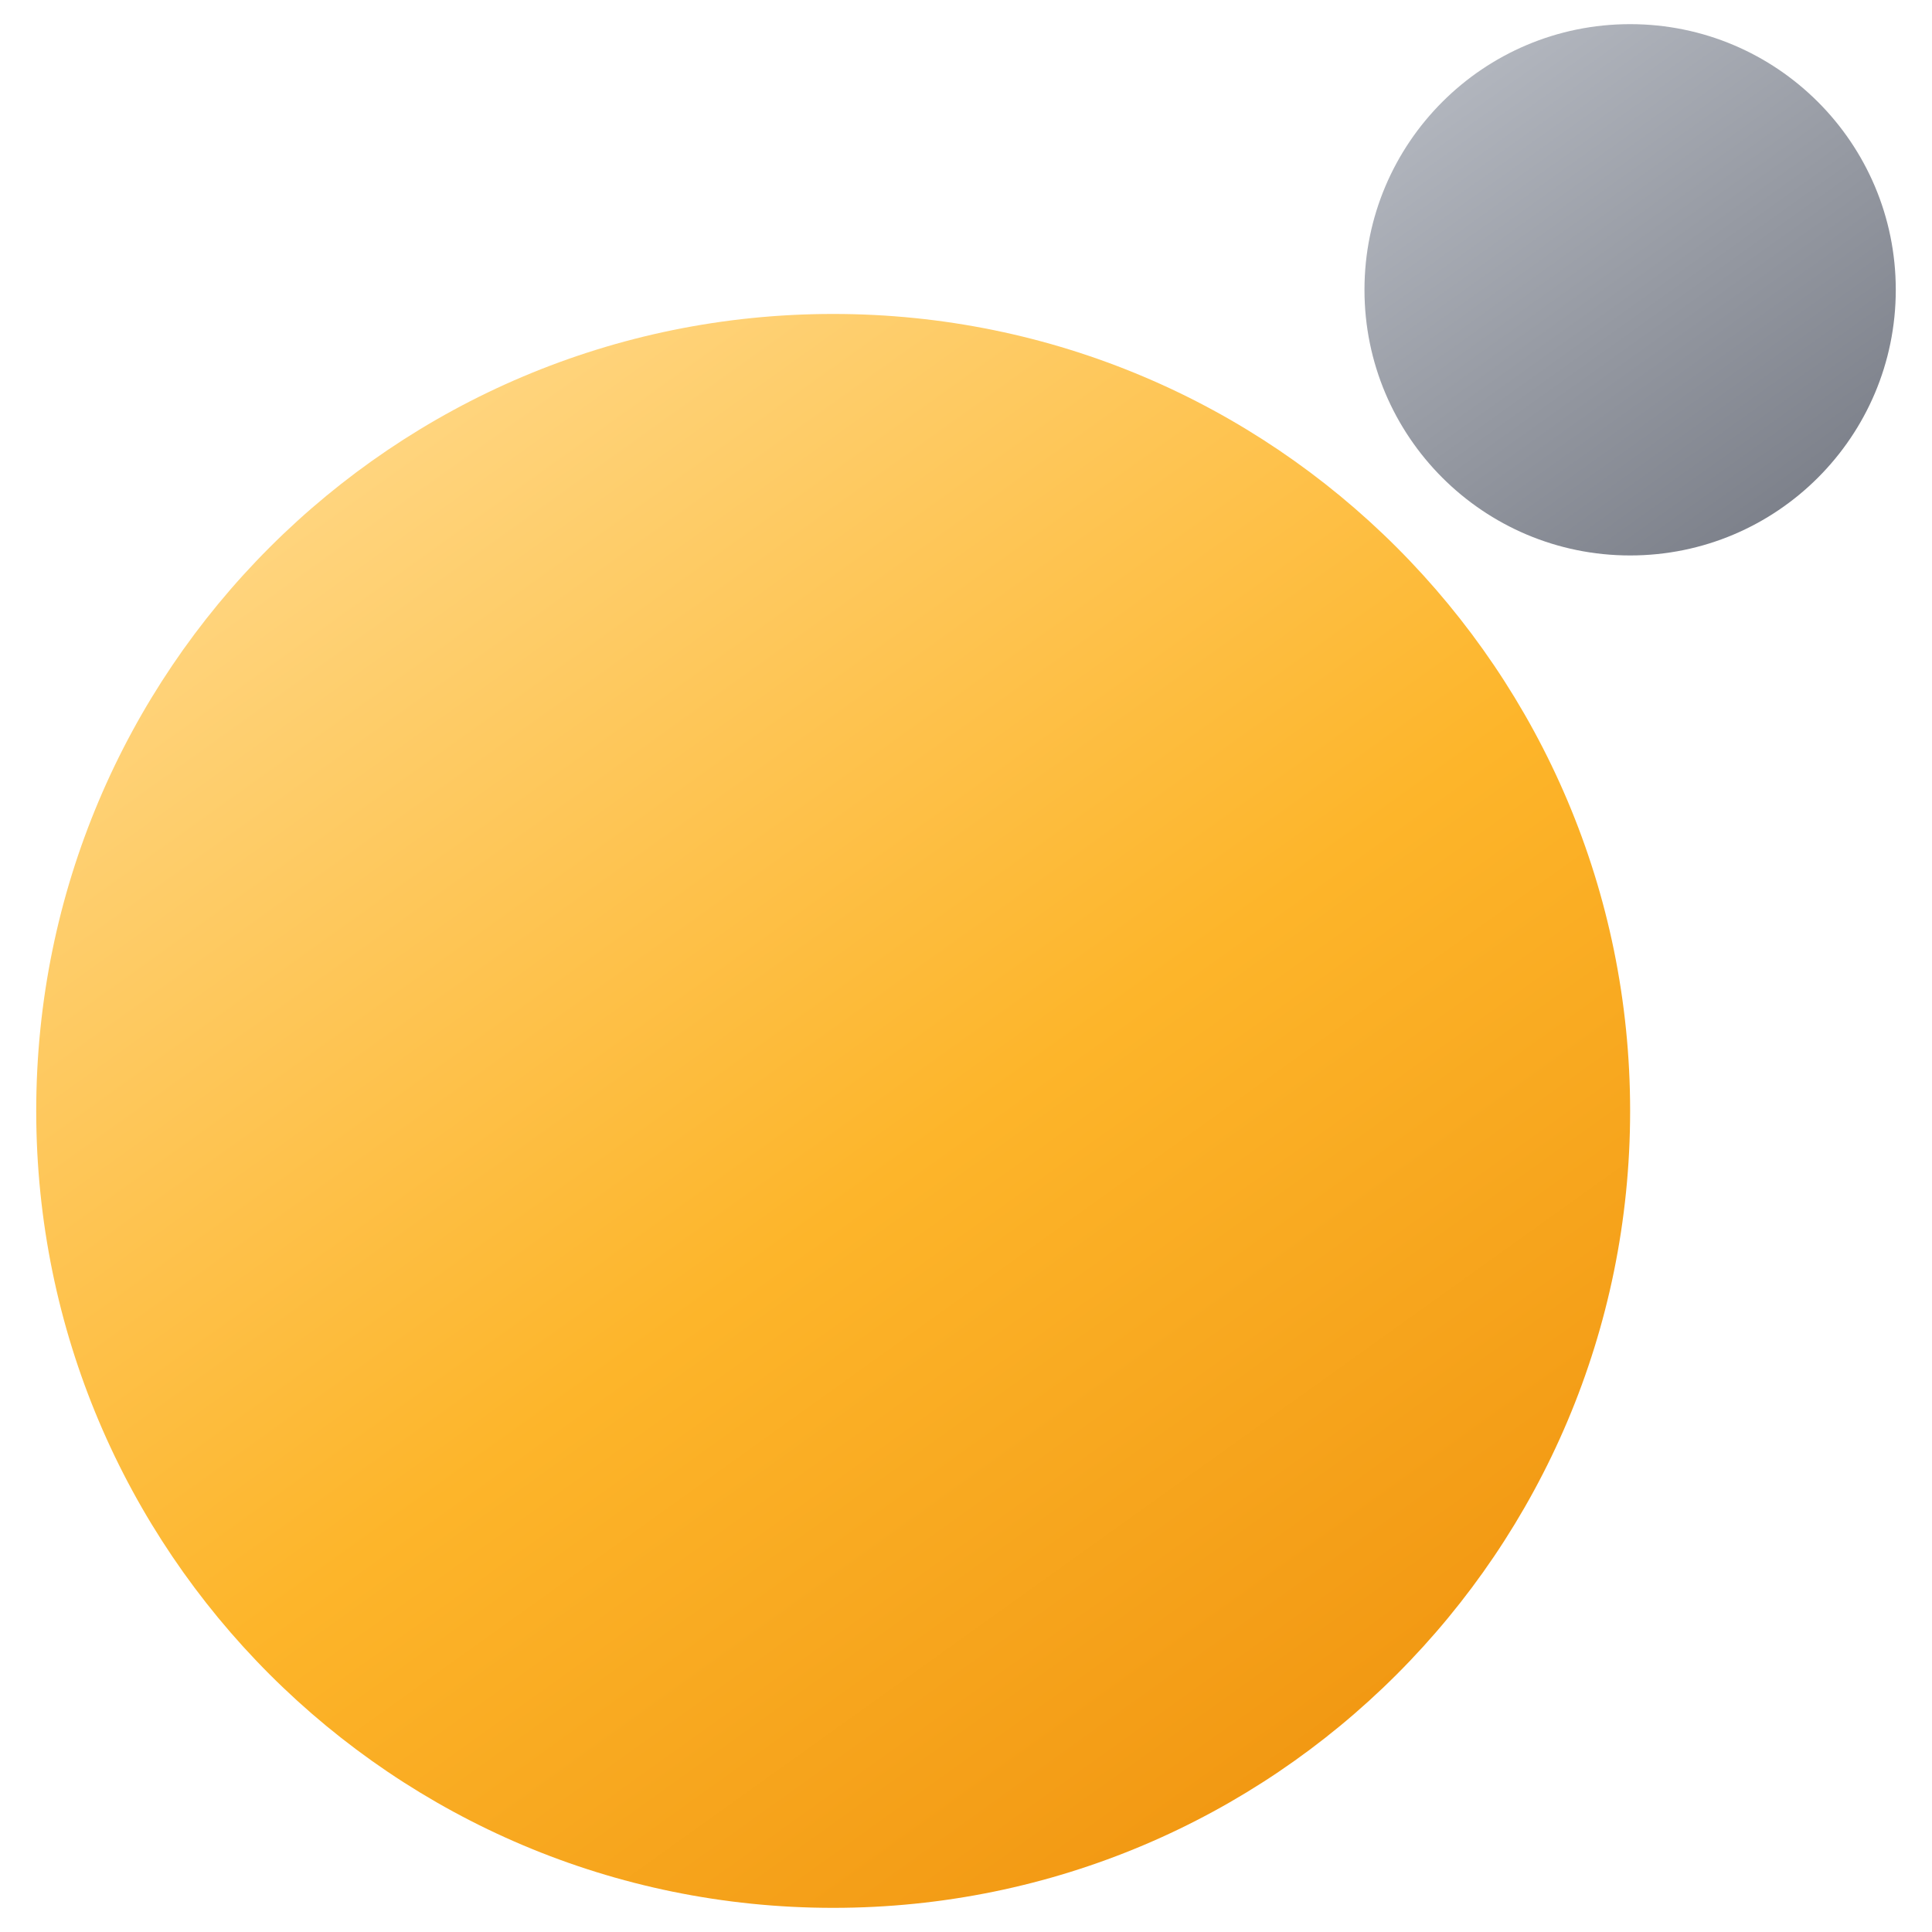
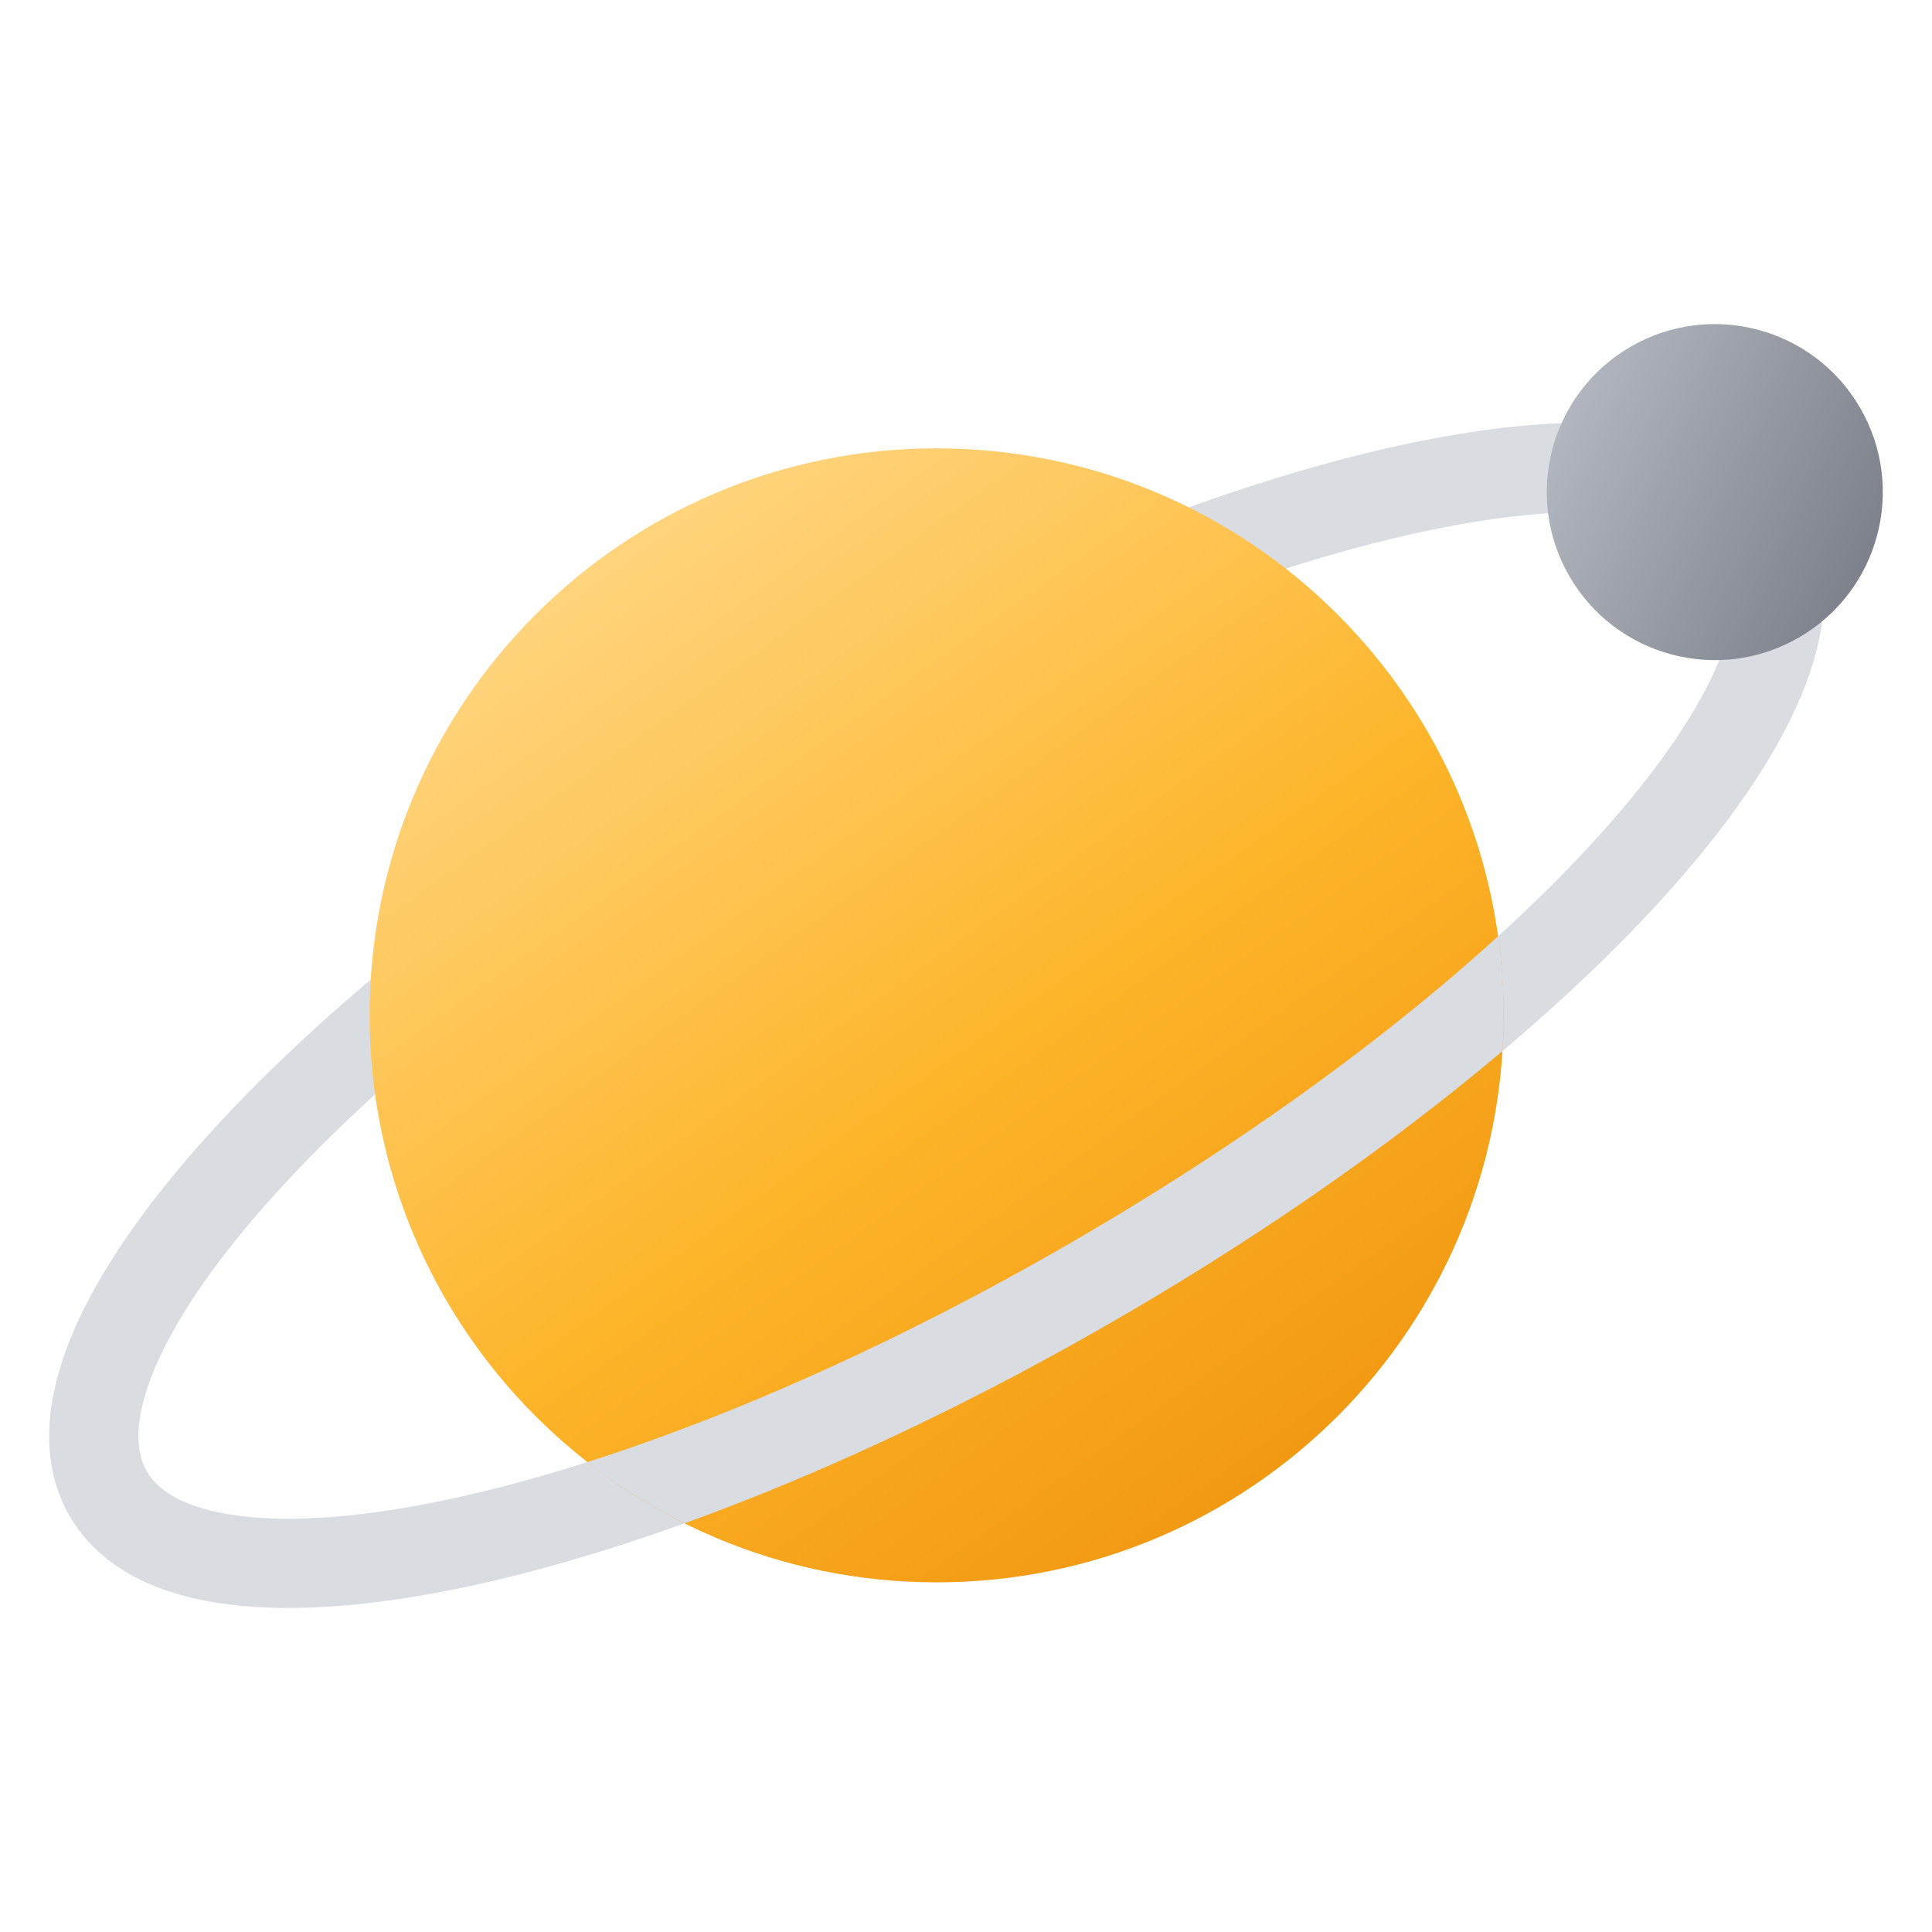
- <svg xmlns="http://www.w3.org/2000/svg" viewBox="25 18 160 160" role="img" aria-labelledby="t">
+ <svg xmlns="http://www.w3.org/2000/svg" viewBox="10.8 9.3 184 184" role="img" aria-labelledby="t">
  <defs>
    <linearGradient id="sun" x1="0.12" y1="0.05" x2="0.8" y2="1">
      <stop offset="0" stop-color="#FFD98A" />
      <stop offset=".55" stop-color="#FDB52A" />
      <stop offset="1" stop-color="#F0940F" />
    </linearGradient>
    <linearGradient id="planet" x1="0.12" y1="0.05" x2="0.8" y2="1">
      <stop offset="0" stop-color="#B6BAC2" />
      <stop offset=".55" stop-color="#9498A1" />
      <stop offset="1" stop-color="#797D87" />
    </linearGradient>
+     <clipPath id="near">
+       <rect x="-20" y="106" width="240" height="140" />
+     </clipPath>
+     <clipPath id="disc">
+       <circle cx="100" cy="106" r="54" />
+     </clipPath>
  </defs>
-   <circle cx="94" cy="110" r="66" fill="url(#sun)" />
-   <circle cx="160" cy="42" r="22" fill="url(#planet)" />
+   <g transform="rotate(-30 100 106)">
+     <ellipse cx="100" cy="106" rx="91.1" ry="29.4" fill="none" stroke="#D9DCE1" stroke-width="8.5" />
+     <circle cx="189.1" cy="99.9" r="16" fill="url(#planet)" />
+   </g>
+   <circle cx="100" cy="106" r="54" fill="url(#sun)" />
+   <g transform="rotate(-30 100 106)" clip-path="url(#disc)">
+     <ellipse cx="100" cy="106" rx="91.1" ry="29.4" fill="none" stroke="#D9DCE1" stroke-width="8.5" clip-path="url(#near)" />
+   </g>
</svg>
